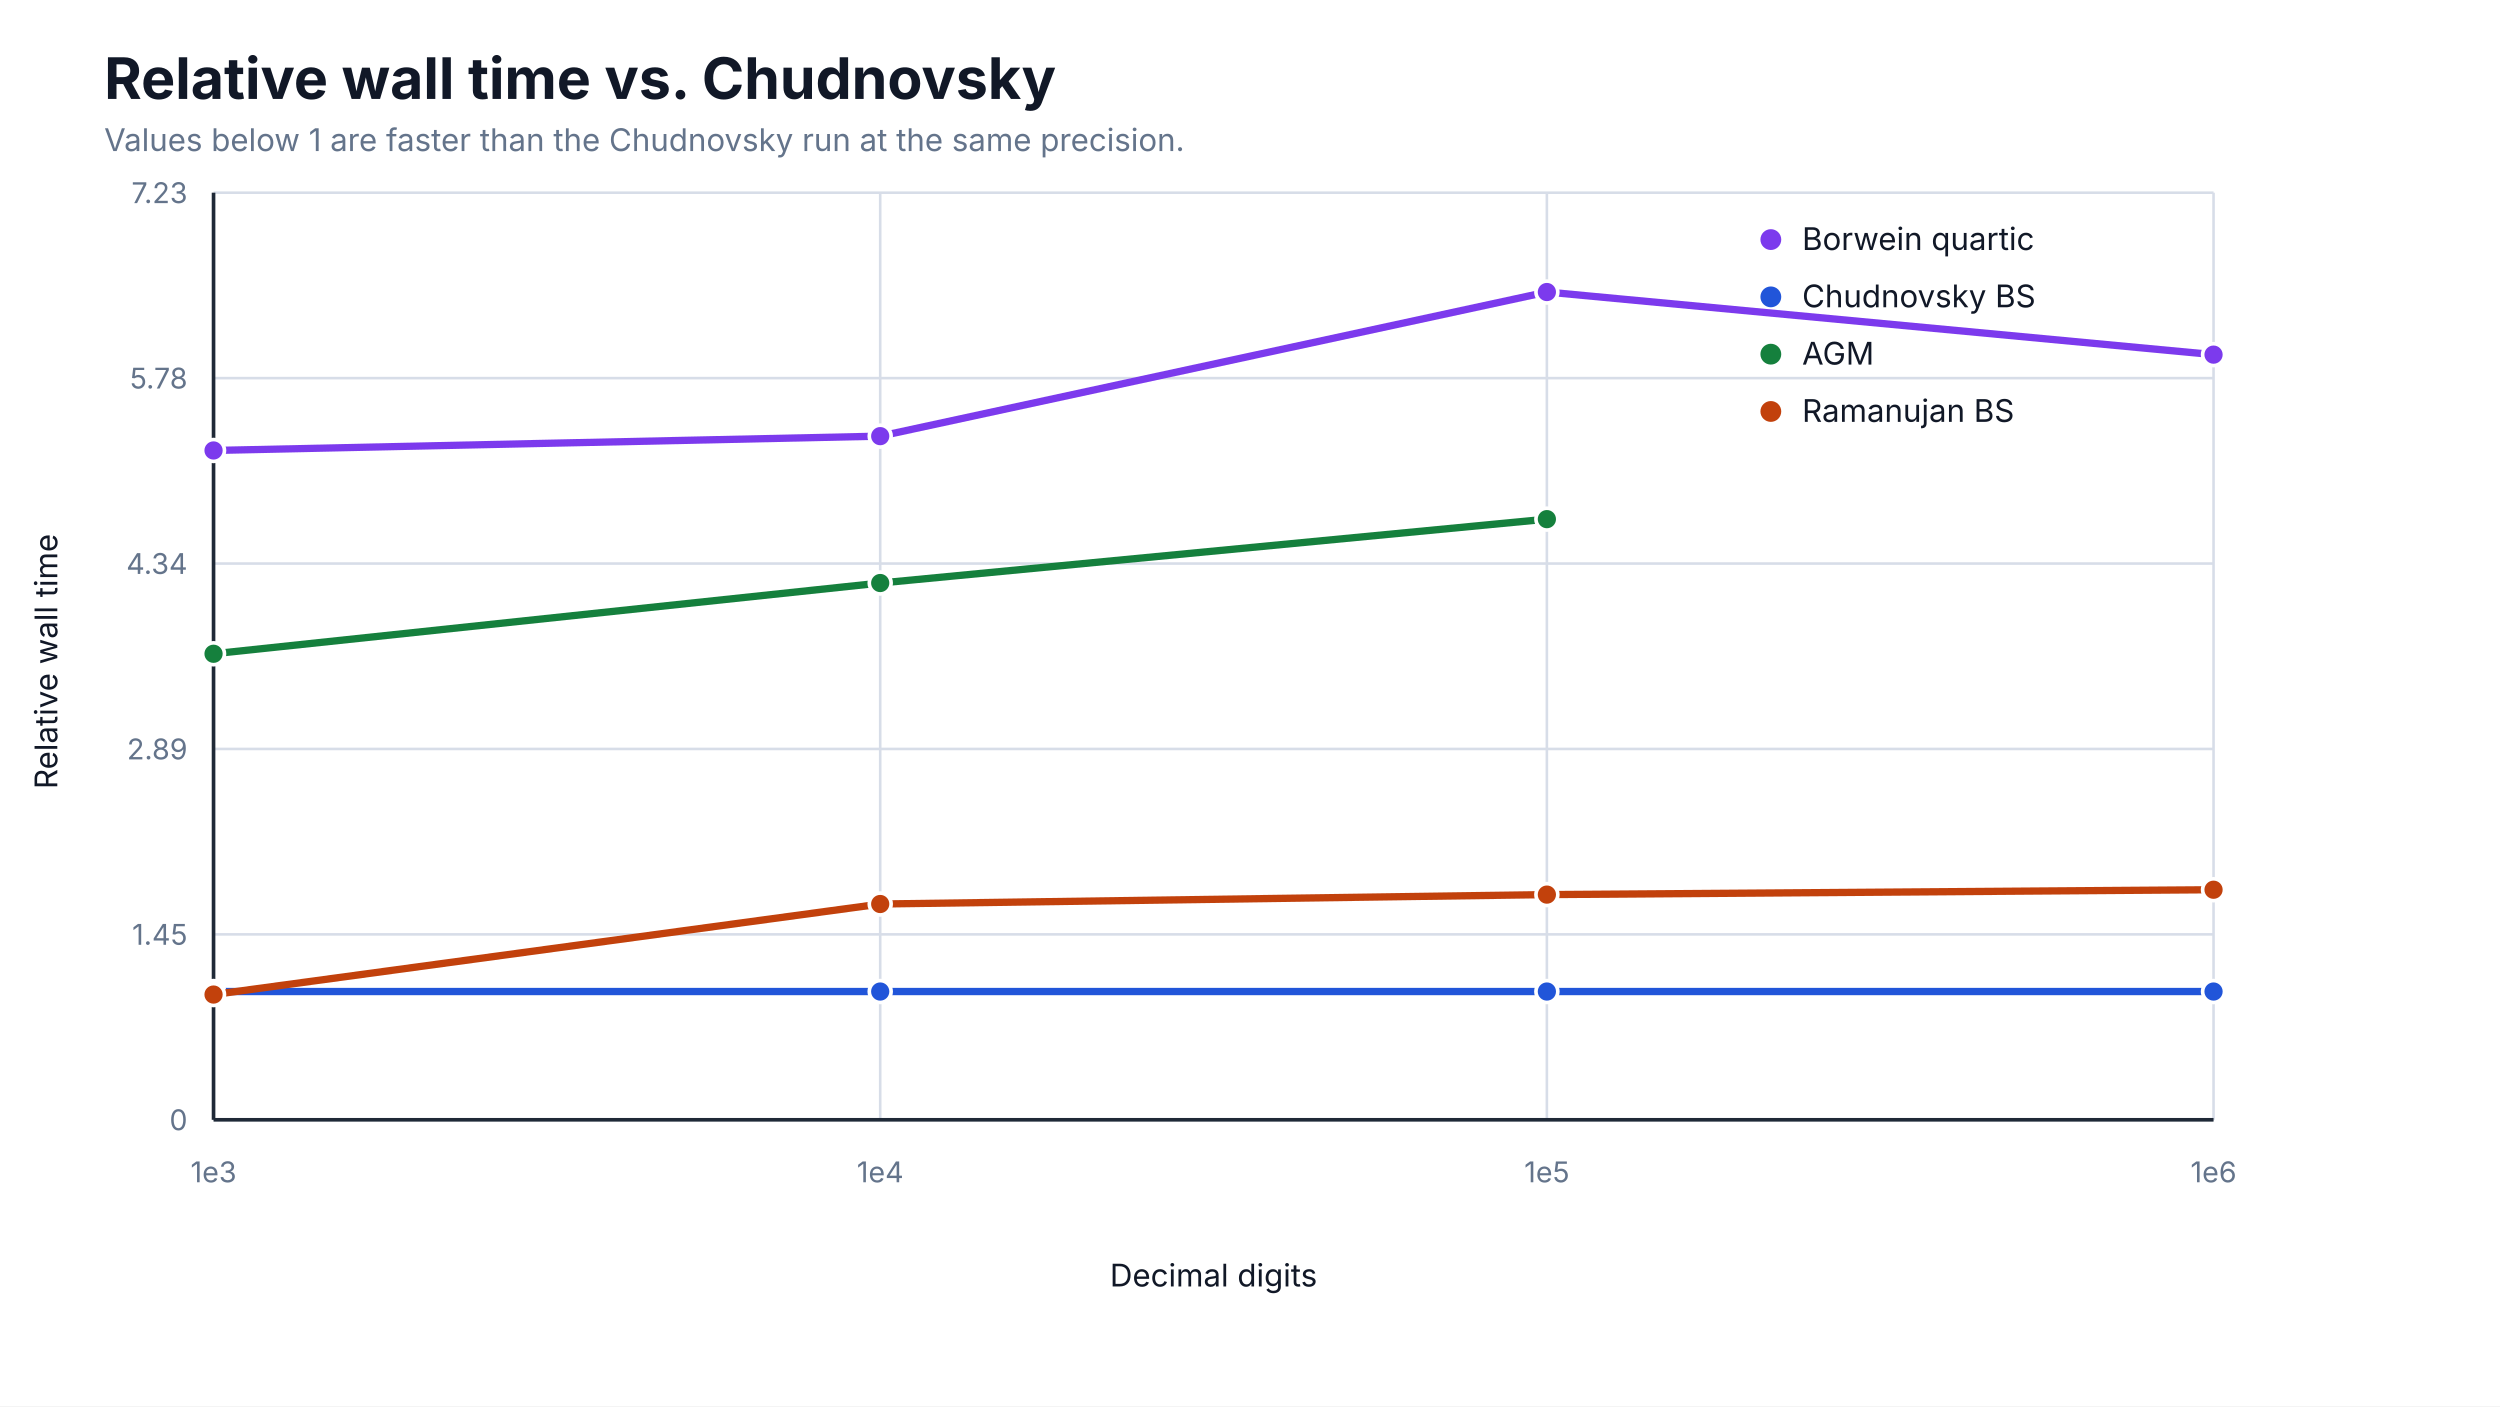
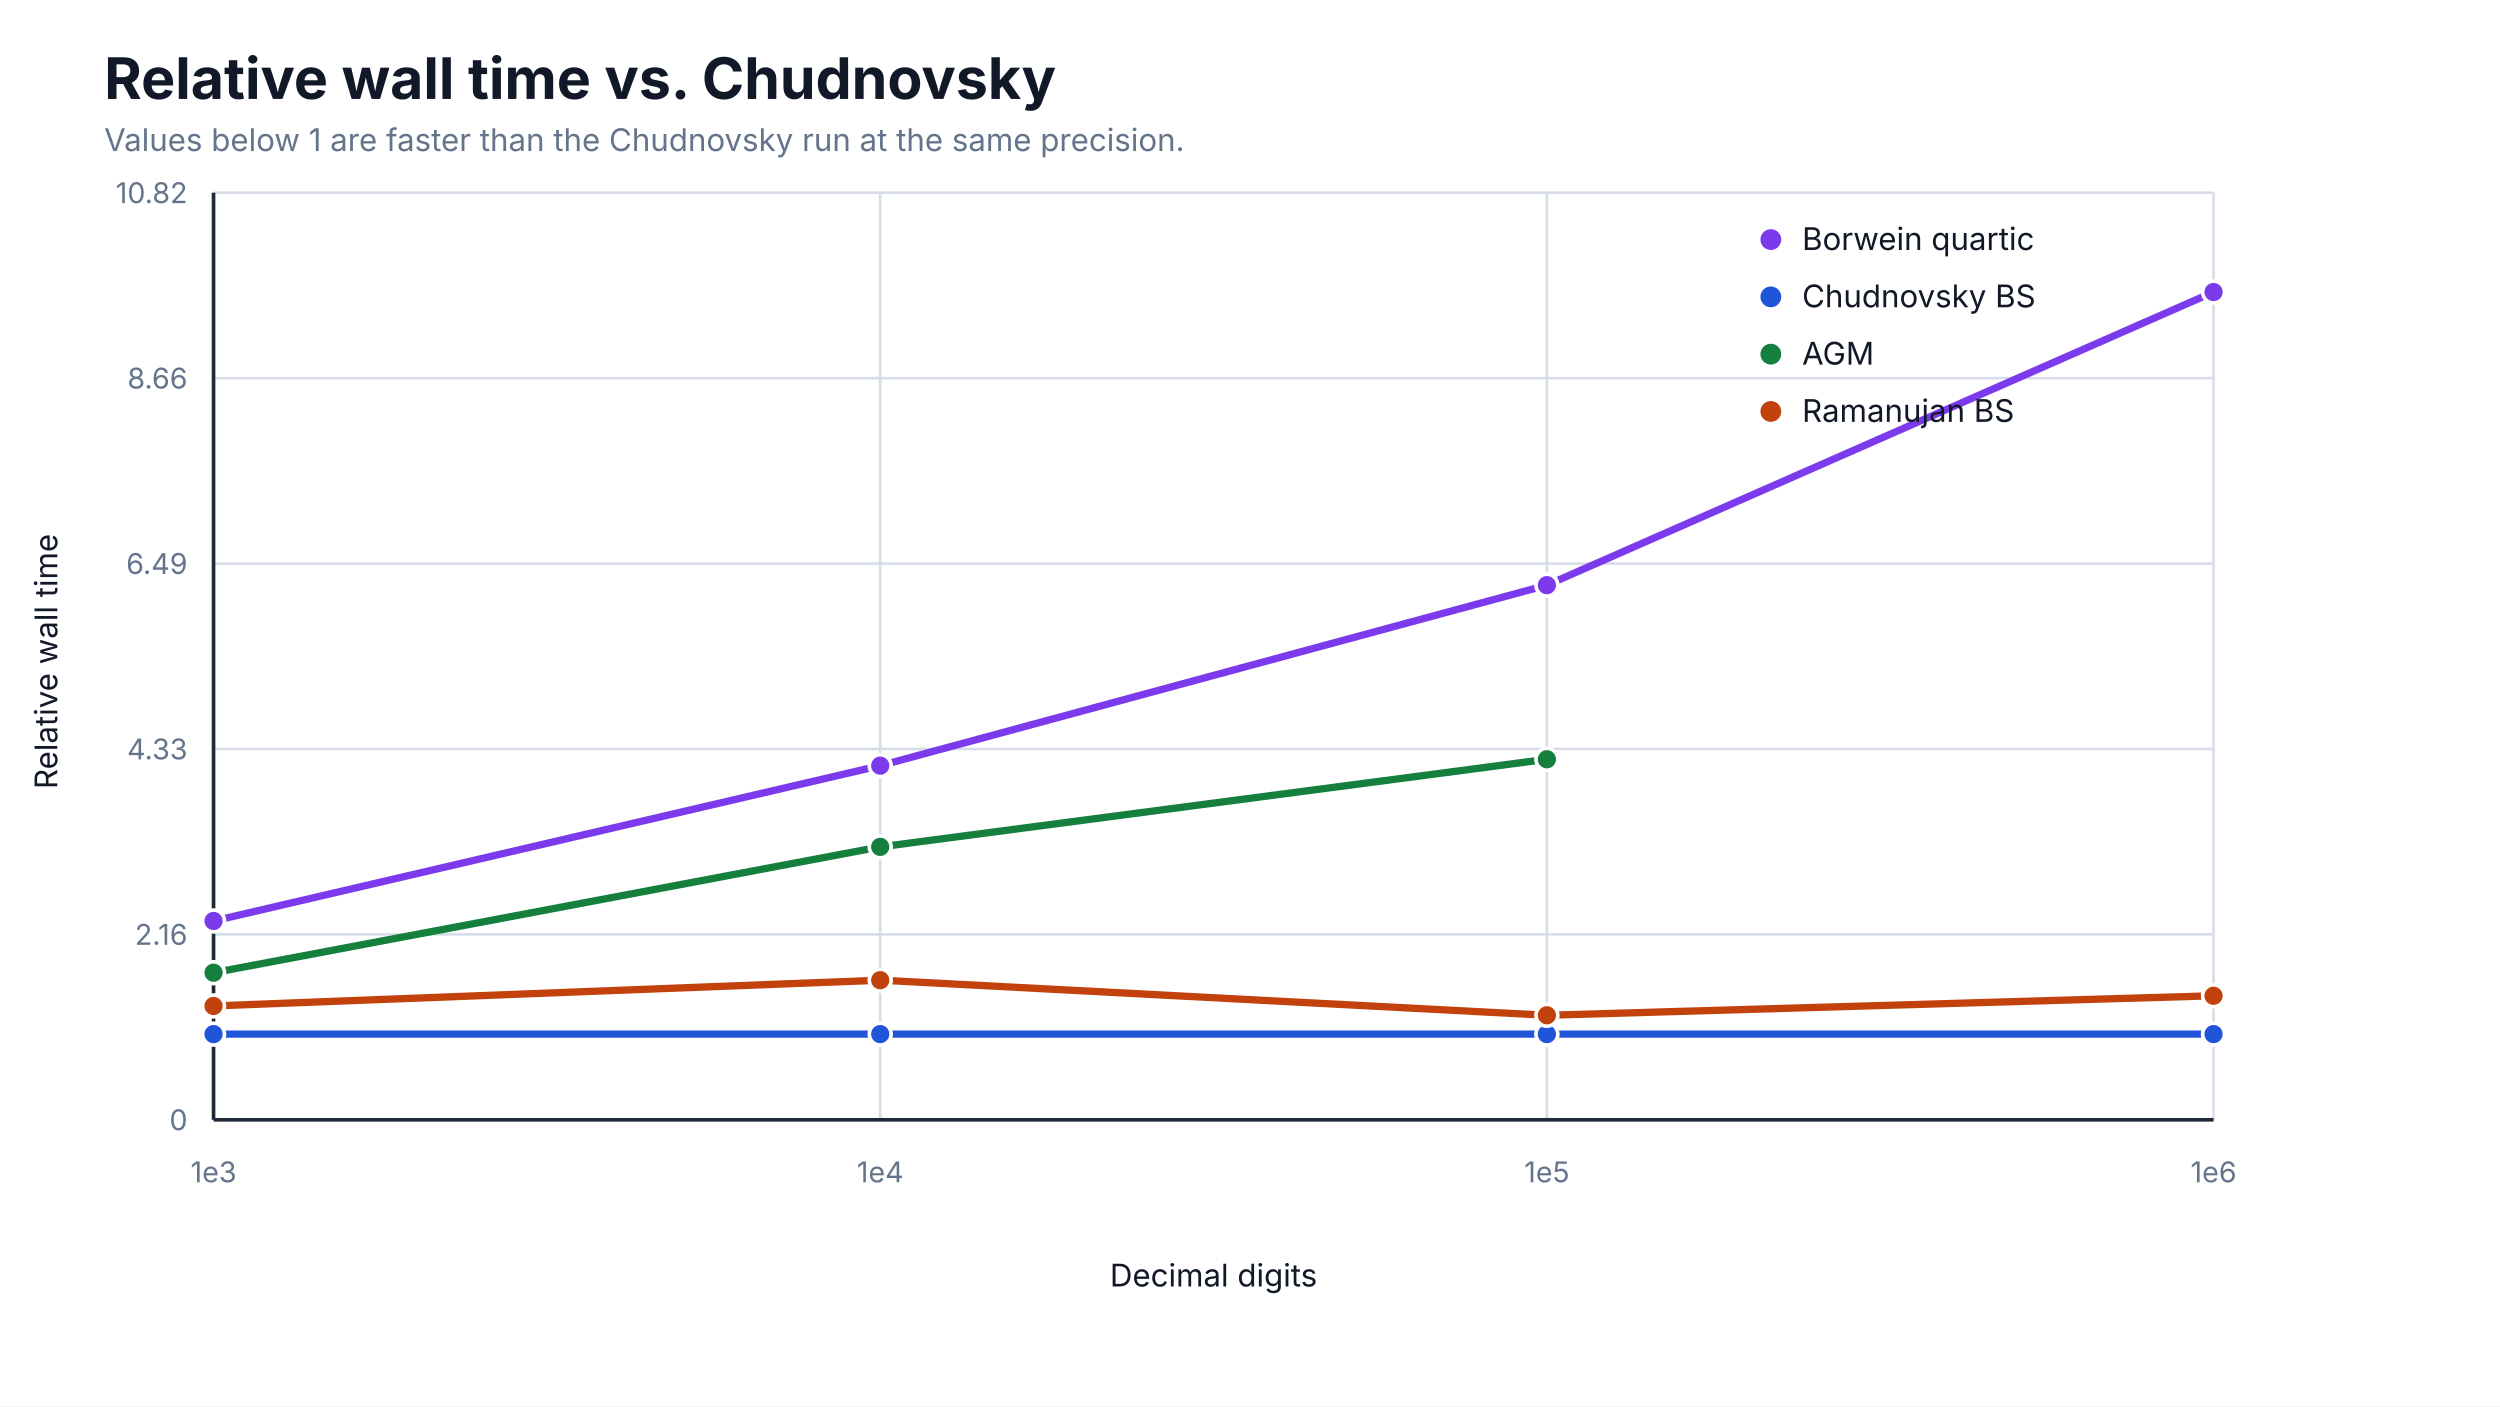
<svg xmlns="http://www.w3.org/2000/svg" viewBox="0 0 960 540" role="img" aria-labelledby="title desc">
  <style>text{font-family:-apple-system,BlinkMacSystemFont,'Segoe UI',sans-serif}.title{font-size:22px;font-weight:700;fill:#111827}.subtitle{font-size:12px;fill:#64748b}.axis{stroke:#1f2937;stroke-width:1.4}.grid{stroke:#d7dde8;stroke-width:1}.tick{font-size:11px;fill:#64748b}.label{font-size:12px;fill:#111827}.legend{font-size:12px;fill:#111827}</style>
  <rect width="960" height="540" fill="#fff" />
  <text class="title" x="40" y="38">Relative wall time vs. Chudnovsky</text>
  <text class="subtitle" x="40" y="58">Values below 1 are faster than the Chudnovsky run at the same precision.</text>
  <line class="grid" x1="82" y1="74" x2="82" y2="430" />
  <text class="tick" x="82" y="454" text-anchor="middle">1e3</text>
  <line class="grid" x1="338" y1="74" x2="338" y2="430" />
  <text class="tick" x="338" y="454" text-anchor="middle">1e4</text>
  <line class="grid" x1="594" y1="74" x2="594" y2="430" />
  <text class="tick" x="594" y="454" text-anchor="middle">1e5</text>
  <line class="grid" x1="850" y1="74" x2="850" y2="430" />
  <text class="tick" x="850" y="454" text-anchor="middle">1e6</text>
  <line class="grid" x1="82" y1="430" x2="850" y2="430" />
  <text class="tick" x="72" y="434" text-anchor="end">0</text>
  <line class="grid" x1="82" y1="358.8" x2="850" y2="358.8" />
-   <text class="tick" x="72" y="362.8" text-anchor="end">1.45</text>
+   <text class="tick" x="72" y="362.8" text-anchor="end">2.16</text>
  <line class="grid" x1="82" y1="287.6" x2="850" y2="287.6" />
-   <text class="tick" x="72" y="291.6" text-anchor="end">2.89</text>
+   <text class="tick" x="72" y="291.6" text-anchor="end">4.33</text>
  <line class="grid" x1="82" y1="216.4" x2="850" y2="216.4" />
-   <text class="tick" x="72" y="220.4" text-anchor="end">4.34</text>
+   <text class="tick" x="72" y="220.4" text-anchor="end">6.49</text>
  <line class="grid" x1="82" y1="145.2" x2="850" y2="145.2" />
-   <text class="tick" x="72" y="149.2" text-anchor="end">5.78</text>
+   <text class="tick" x="72" y="149.2" text-anchor="end">8.66</text>
  <line class="grid" x1="82" y1="74" x2="850" y2="74" />
-   <text class="tick" x="72" y="78" text-anchor="end">7.23</text>
+   <text class="tick" x="72" y="78" text-anchor="end">10.82</text>
  <line class="axis" x1="82" y1="430" x2="850" y2="430" />
  <line class="axis" x1="82" y1="74" x2="82" y2="430" />
  <text class="label" x="466" y="494" text-anchor="middle">Decimal digits</text>
  <text class="label" transform="translate(22 254) rotate(-90)" text-anchor="middle">Relative wall time</text>
-   <path d="M82 172.98 L338 167.48 L594 112.14 L850 136.18" fill="none" stroke="#7c3aed" stroke-width="2.8" stroke-linejoin="round" stroke-linecap="round" />
-   <circle cx="82" cy="172.98" r="4.2" fill="#7c3aed" stroke="#fff" stroke-width="1.4" />
-   <circle cx="338" cy="167.48" r="4.2" fill="#7c3aed" stroke="#fff" stroke-width="1.4" />
-   <circle cx="594" cy="112.14" r="4.2" fill="#7c3aed" stroke="#fff" stroke-width="1.4" />
-   <circle cx="850" cy="136.18" r="4.2" fill="#7c3aed" stroke="#fff" stroke-width="1.4" />
+   <path d="M82 353.66 L338 294.01 L594 224.7 L850 112.14" fill="none" stroke="#7c3aed" stroke-width="2.8" stroke-linejoin="round" stroke-linecap="round" />
+   <circle cx="82" cy="353.66" r="4.2" fill="#7c3aed" stroke="#fff" stroke-width="1.4" />
+   <circle cx="338" cy="294.01" r="4.2" fill="#7c3aed" stroke="#fff" stroke-width="1.4" />
+   <circle cx="594" cy="224.7" r="4.2" fill="#7c3aed" stroke="#fff" stroke-width="1.4" />
+   <circle cx="850" cy="112.14" r="4.2" fill="#7c3aed" stroke="#fff" stroke-width="1.4" />
  <circle cx="680" cy="92" r="4" fill="#7c3aed" />
  <text class="legend" x="692" y="96">Borwein quartic</text>
-   <path d="M82 380.75 L338 380.75 L594 380.75 L850 380.75" fill="none" stroke="#2155d9" stroke-width="2.8" stroke-linejoin="round" stroke-linecap="round" />
-   <circle cx="82" cy="380.75" r="4.2" fill="#2155d9" stroke="#fff" stroke-width="1.4" />
-   <circle cx="338" cy="380.75" r="4.2" fill="#2155d9" stroke="#fff" stroke-width="1.4" />
-   <circle cx="594" cy="380.75" r="4.2" fill="#2155d9" stroke="#fff" stroke-width="1.4" />
-   <circle cx="850" cy="380.75" r="4.2" fill="#2155d9" stroke="#fff" stroke-width="1.4" />
+   <path d="M82 397.1 L338 397.1 L594 397.1 L850 397.1" fill="none" stroke="#2155d9" stroke-width="2.8" stroke-linejoin="round" stroke-linecap="round" />
+   <circle cx="82" cy="397.1" r="4.2" fill="#2155d9" stroke="#fff" stroke-width="1.4" />
+   <circle cx="338" cy="397.1" r="4.2" fill="#2155d9" stroke="#fff" stroke-width="1.4" />
+   <circle cx="594" cy="397.1" r="4.2" fill="#2155d9" stroke="#fff" stroke-width="1.4" />
+   <circle cx="850" cy="397.1" r="4.2" fill="#2155d9" stroke="#fff" stroke-width="1.4" />
  <circle cx="680" cy="114" r="4" fill="#2155d9" />
  <text class="legend" x="692" y="118">Chudnovsky BS</text>
-   <path d="M82 251.05 L338 223.88 L594 199.35" fill="none" stroke="#15803d" stroke-width="2.8" stroke-linejoin="round" stroke-linecap="round" />
-   <circle cx="82" cy="251.05" r="4.2" fill="#15803d" stroke="#fff" stroke-width="1.4" />
-   <circle cx="338" cy="223.88" r="4.2" fill="#15803d" stroke="#fff" stroke-width="1.4" />
-   <circle cx="594" cy="199.35" r="4.2" fill="#15803d" stroke="#fff" stroke-width="1.4" />
+   <path d="M82 373.52 L338 325.2 L594 291.56" fill="none" stroke="#15803d" stroke-width="2.8" stroke-linejoin="round" stroke-linecap="round" />
+   <circle cx="82" cy="373.52" r="4.2" fill="#15803d" stroke="#fff" stroke-width="1.4" />
+   <circle cx="338" cy="325.2" r="4.2" fill="#15803d" stroke="#fff" stroke-width="1.4" />
+   <circle cx="594" cy="291.56" r="4.2" fill="#15803d" stroke="#fff" stroke-width="1.4" />
  <circle cx="680" cy="136" r="4" fill="#15803d" />
  <text class="legend" x="692" y="140">AGM</text>
-   <path d="M82 381.91 L338 347.14 L594 343.53 L850 341.66" fill="none" stroke="#c2410c" stroke-width="2.8" stroke-linejoin="round" stroke-linecap="round" />
-   <circle cx="82" cy="381.91" r="4.2" fill="#c2410c" stroke="#fff" stroke-width="1.4" />
-   <circle cx="338" cy="347.14" r="4.2" fill="#c2410c" stroke="#fff" stroke-width="1.4" />
-   <circle cx="594" cy="343.53" r="4.2" fill="#c2410c" stroke="#fff" stroke-width="1.4" />
-   <circle cx="850" cy="341.66" r="4.2" fill="#c2410c" stroke="#fff" stroke-width="1.4" />
+   <path d="M82 386.29 L338 376.39 L594 389.87 L850 382.38" fill="none" stroke="#c2410c" stroke-width="2.8" stroke-linejoin="round" stroke-linecap="round" />
+   <circle cx="82" cy="386.29" r="4.2" fill="#c2410c" stroke="#fff" stroke-width="1.4" />
+   <circle cx="338" cy="376.39" r="4.2" fill="#c2410c" stroke="#fff" stroke-width="1.4" />
+   <circle cx="594" cy="389.87" r="4.2" fill="#c2410c" stroke="#fff" stroke-width="1.4" />
+   <circle cx="850" cy="382.38" r="4.2" fill="#c2410c" stroke="#fff" stroke-width="1.4" />
  <circle cx="680" cy="158" r="4" fill="#c2410c" />
  <text class="legend" x="692" y="162">Ramanujan BS</text>
</svg>
